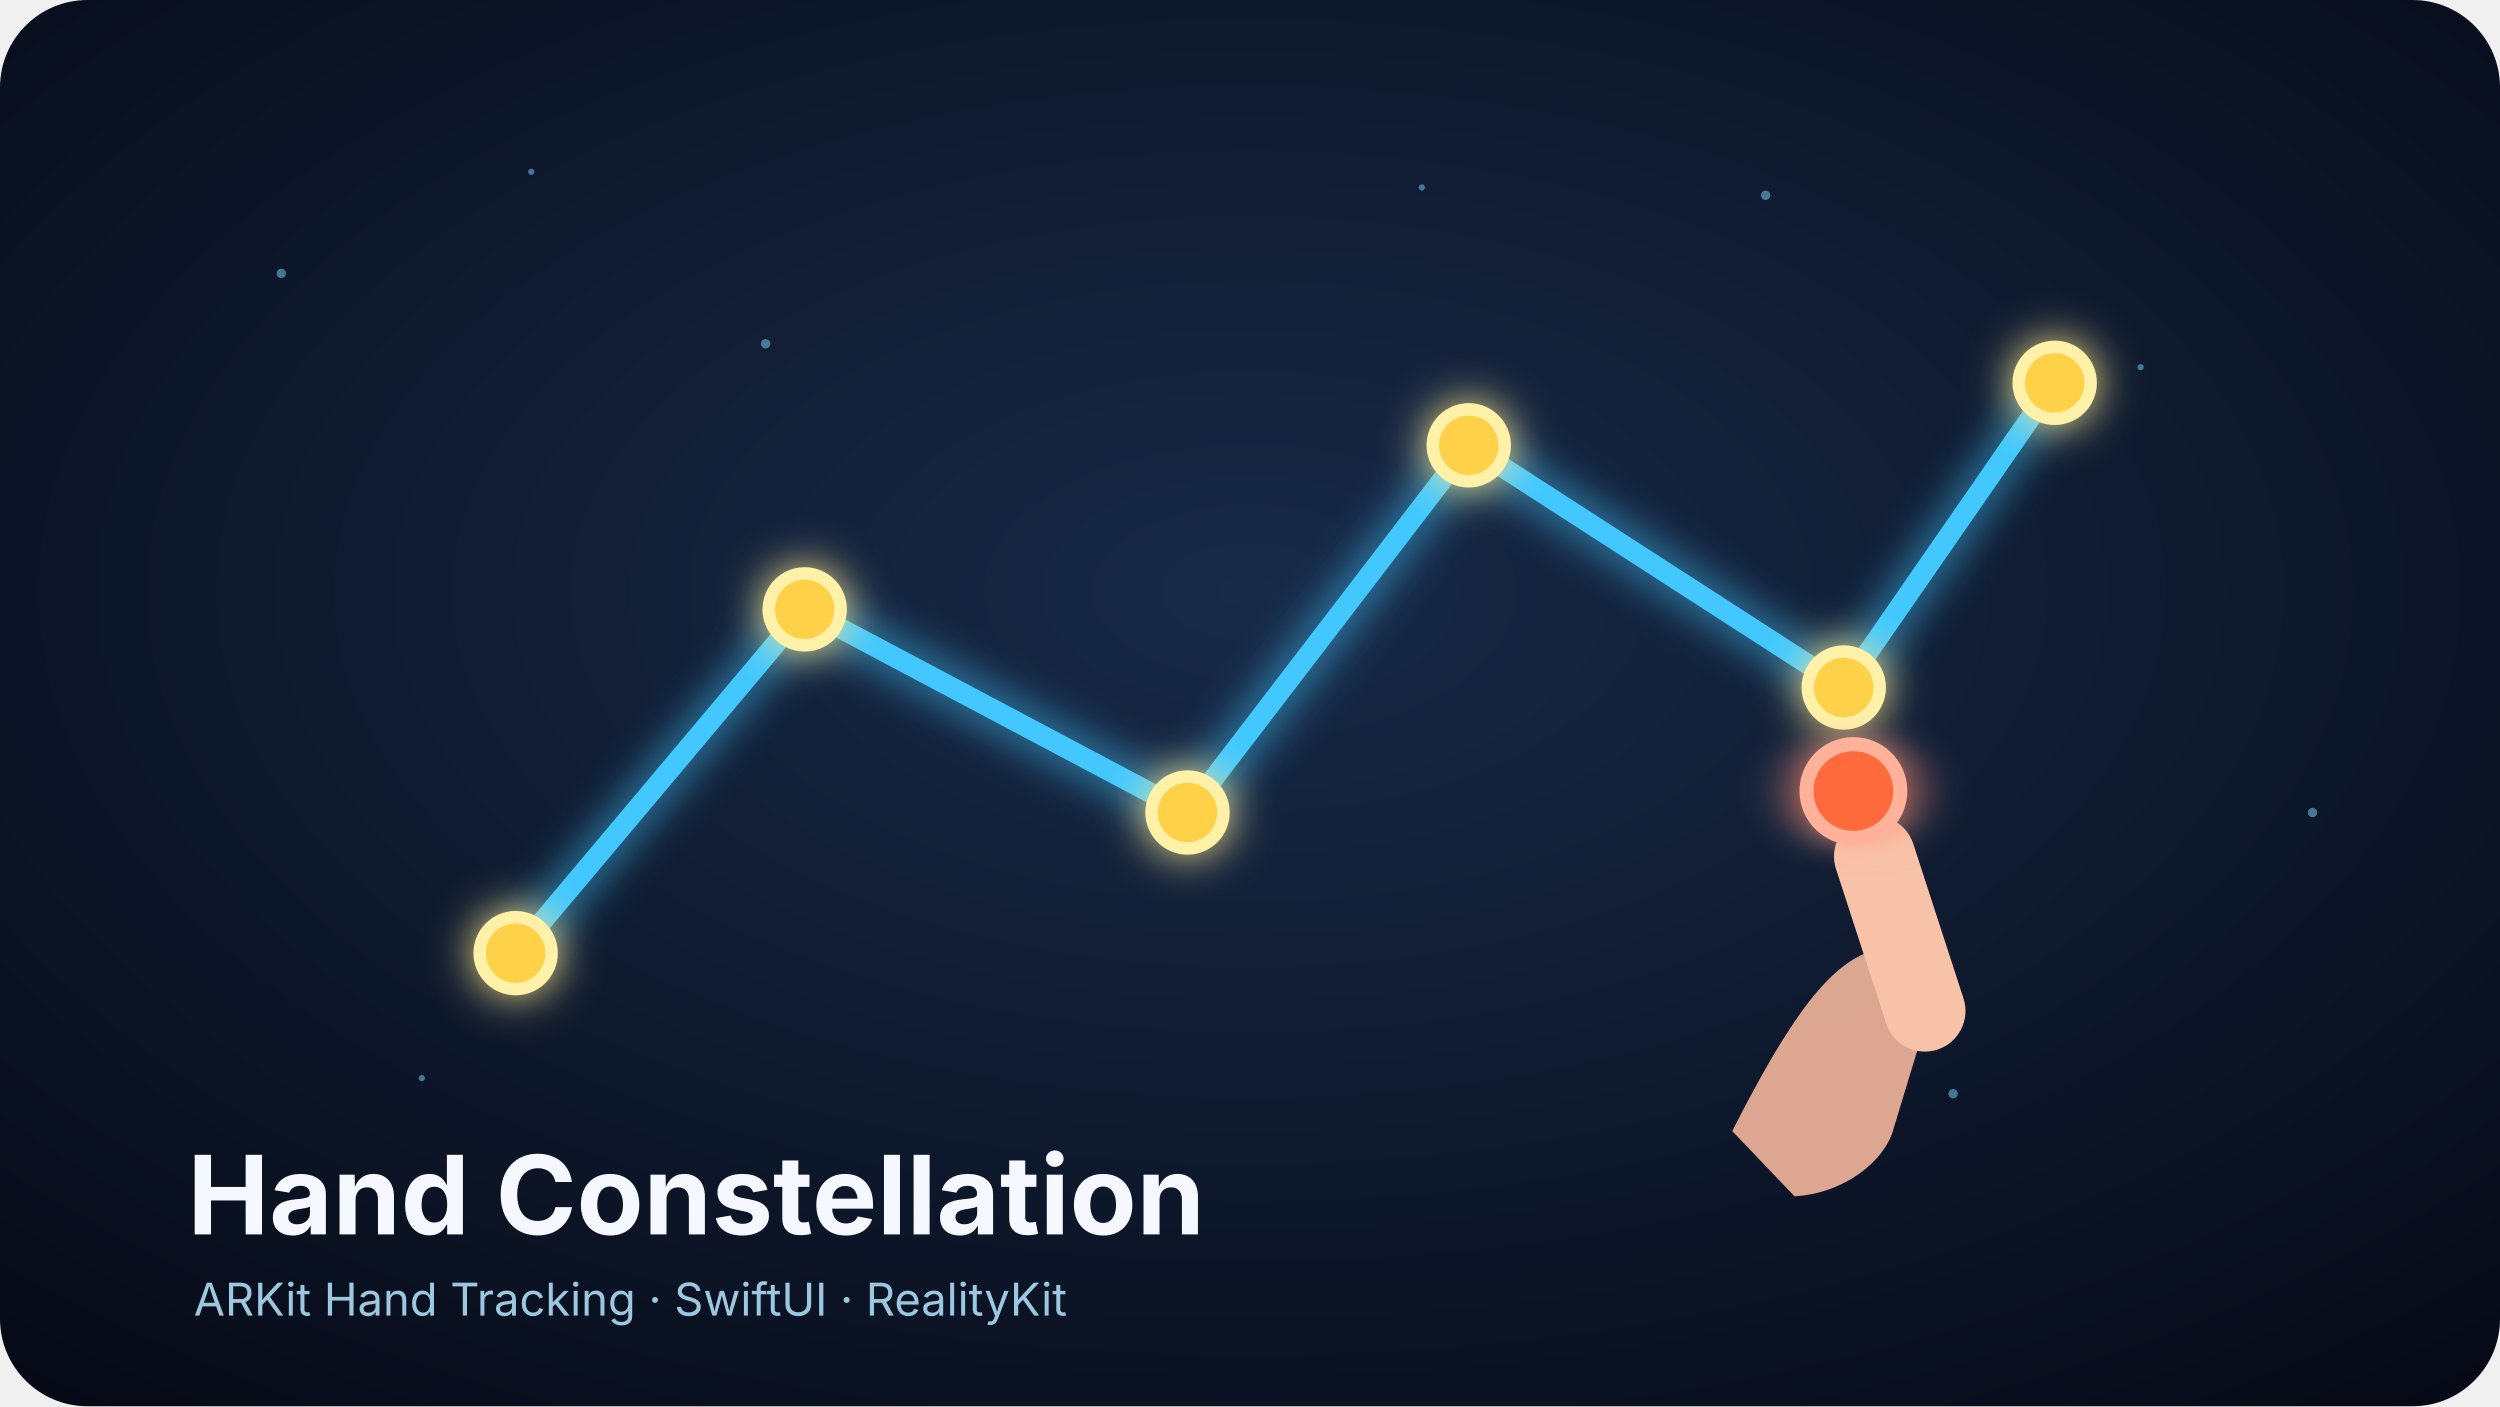
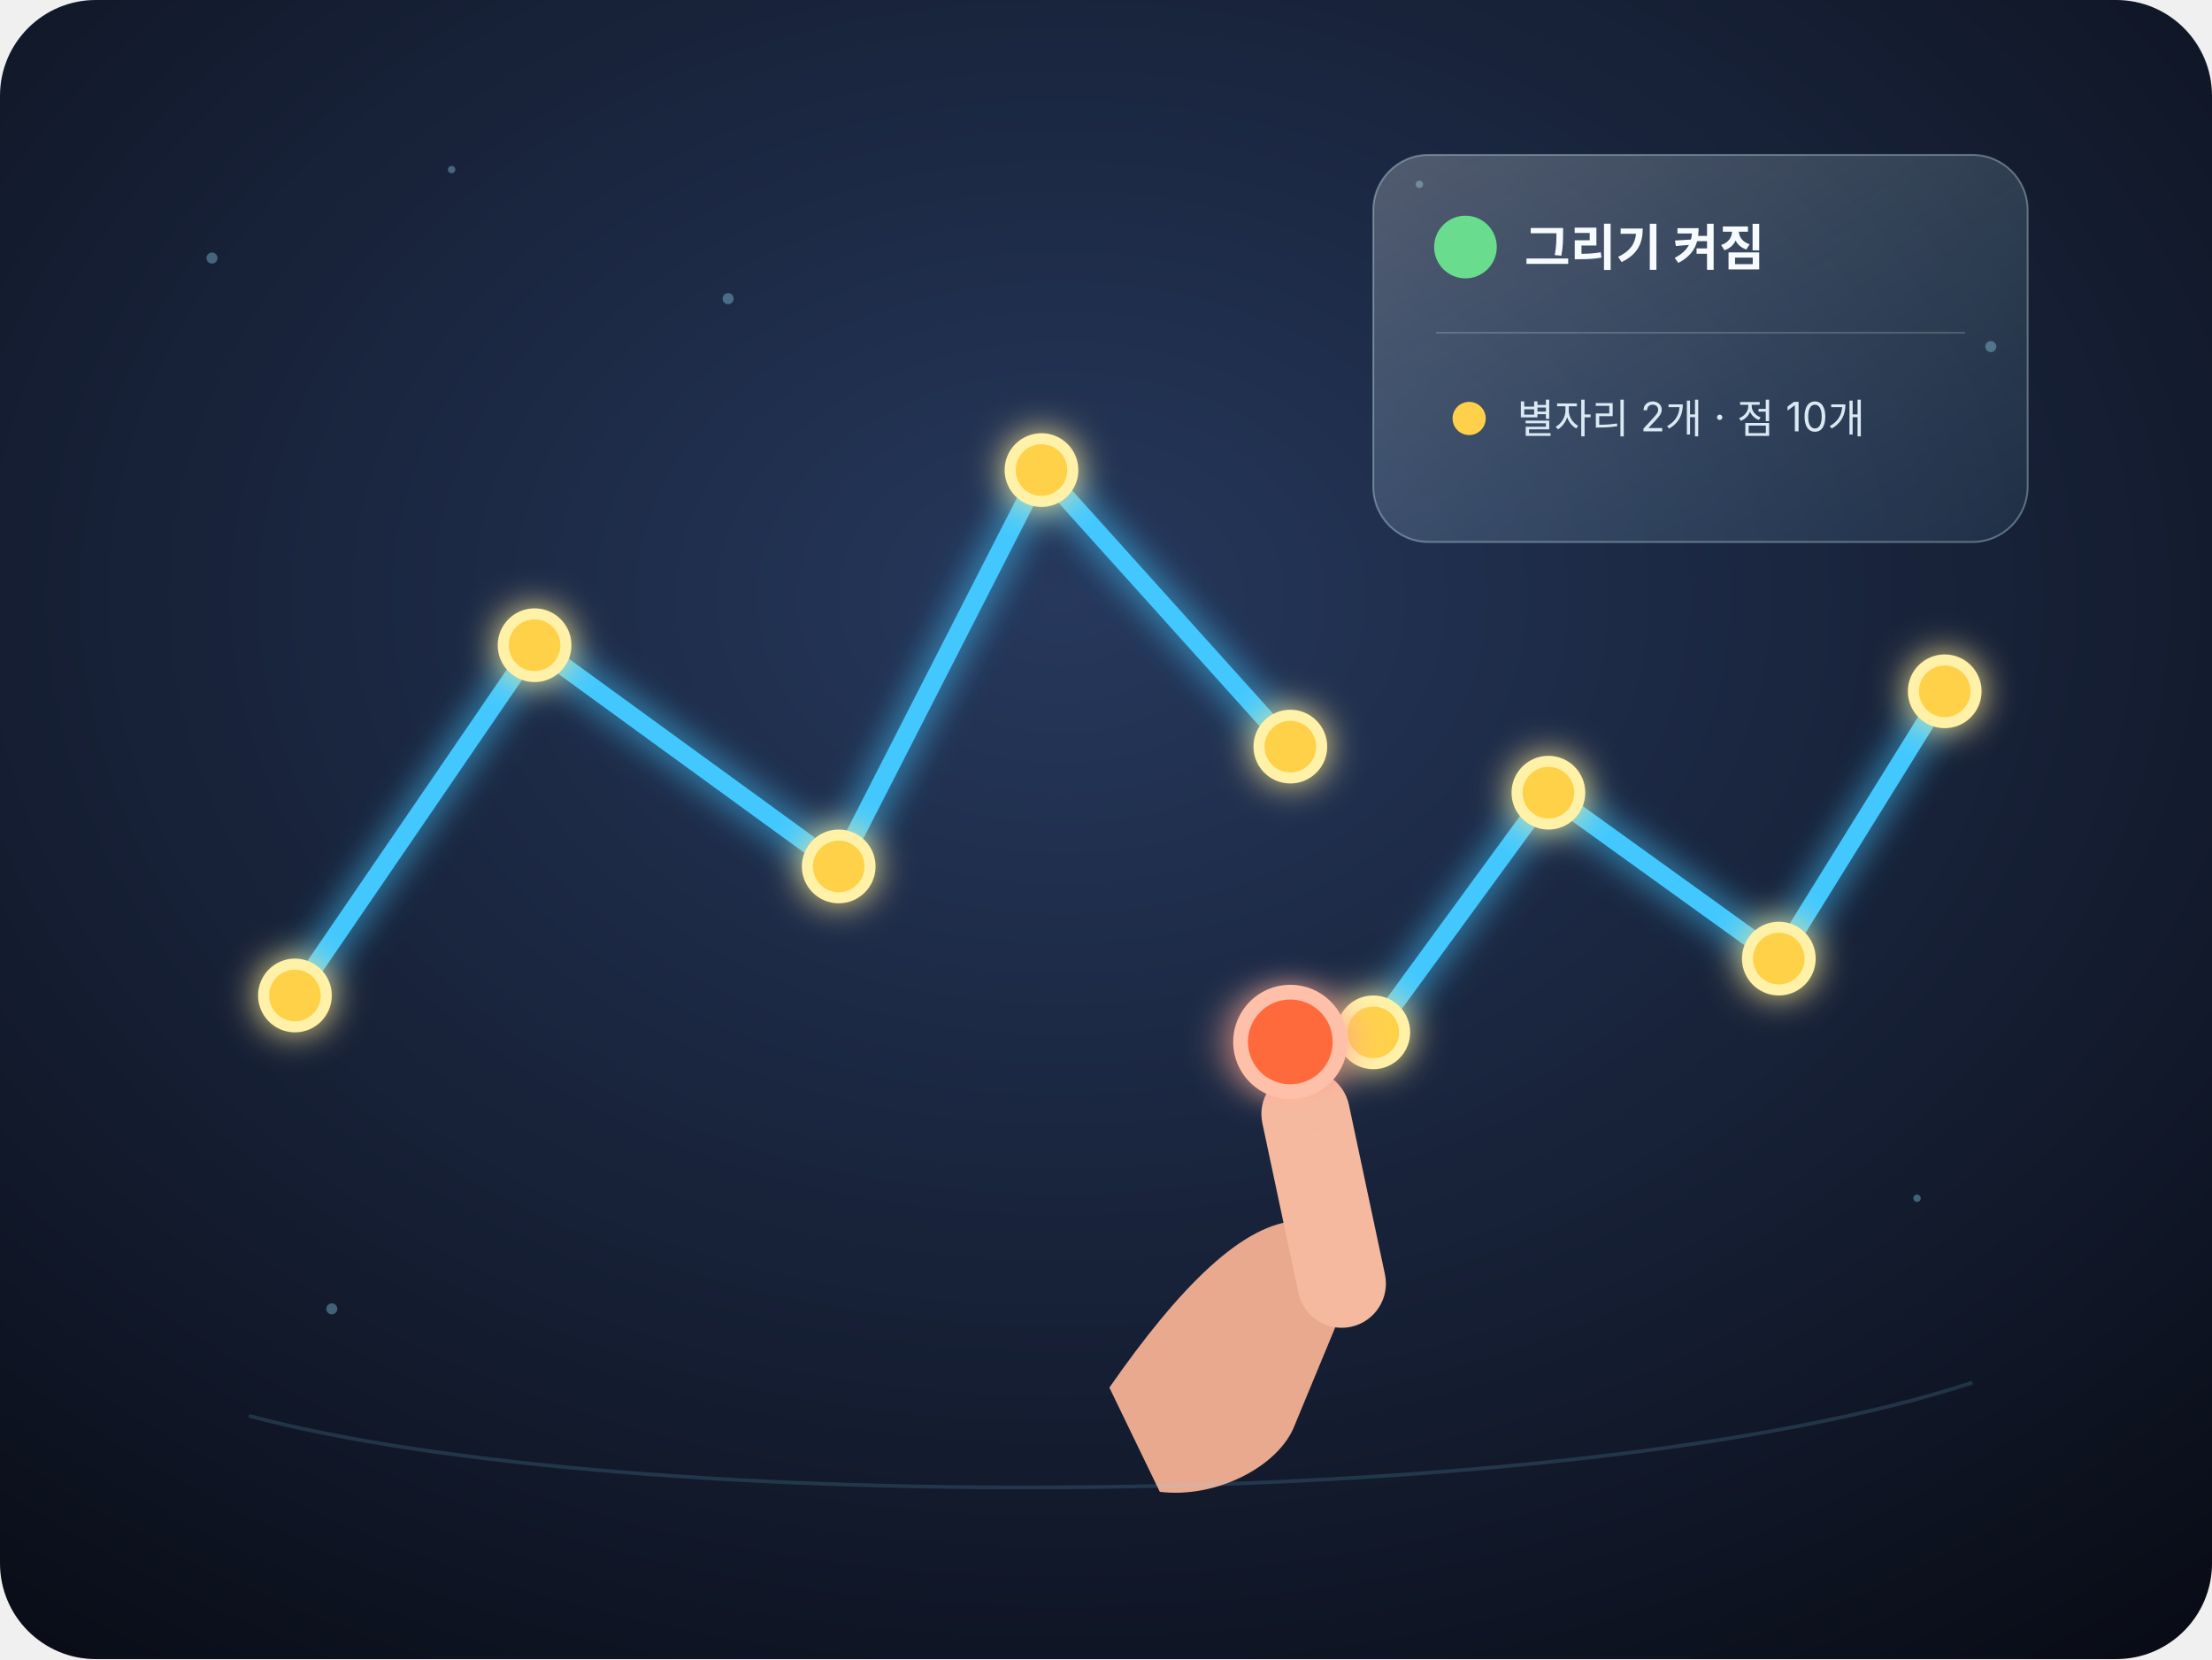
- <svg xmlns="http://www.w3.org/2000/svg" width="1600" height="900" viewBox="0 0 1600 900" role="img" aria-labelledby="title description">
+ <svg xmlns="http://www.w3.org/2000/svg" width="1200" height="900" viewBox="0 0 1200 900" role="img" aria-labelledby="title description">
  <defs>
-     <radialGradient id="background" cx="50%" cy="42%" r="75%">
-       <stop offset="0%" stop-color="#182a48" />
-       <stop offset="100%" stop-color="#060a16" />
+     <radialGradient id="bg" cx="48%" cy="36%" r="80%">
+       <stop stop-color="#26385c" />
+       <stop offset="1" stop-color="#090c16" />
    </radialGradient>
+     <linearGradient id="glass" x1="0" y1="0" x2="1" y2="1">
+       <stop stop-color="#ffffff" stop-opacity=".24" />
+       <stop offset="1" stop-color="#8adfff" stop-opacity=".08" />
+     </linearGradient>
    <filter id="glow" x="-100%" y="-100%" width="300%" height="300%">
-       <feGaussianBlur stdDeviation="14" result="blur" />
+       <feGaussianBlur stdDeviation="10" result="b" />
      <feMerge>
-         <feMergeNode in="blur" />
+         <feMergeNode in="b" />
        <feMergeNode in="SourceGraphic" />
      </feMerge>
    </filter>
  </defs>
-   <rect width="1600" height="900" rx="56" fill="url(#background)" />
-   <g fill="#7ed7ff" opacity="0.5">
-     <circle cx="180" cy="175" r="3" />
-     <circle cx="340" cy="110" r="2" />
-     <circle cx="490" cy="220" r="3" />
-     <circle cx="1130" cy="125" r="3" />
-     <circle cx="1370" cy="235" r="2" />
-     <circle cx="1250" cy="700" r="3" />
-     <circle cx="270" cy="690" r="2" />
-     <circle cx="1480" cy="520" r="3" />
-     <circle cx="910" cy="120" r="2" />
+   <rect width="1200" height="900" rx="52" fill="url(#bg)" />
+   <g fill="#9be4ff" opacity=".35">
+     <circle cx="115" cy="140" r="3" />
+     <circle cx="245" cy="92" r="2" />
+     <circle cx="395" cy="162" r="3" />
+     <circle cx="770" cy="100" r="2" />
+     <circle cx="1080" cy="188" r="3" />
+     <circle cx="1040" cy="650" r="2" />
+     <circle cx="180" cy="710" r="3" />
  </g>
-   <polyline points="330,610 515,390 760,520 940,285 1180,440 1315,245" fill="none" stroke="#42c8ff" stroke-width="13" stroke-linecap="round" stroke-linejoin="round" filter="url(#glow)" />
-   <g fill="#ffd14a" stroke="#fff1a8" stroke-width="8" filter="url(#glow)">
-     <circle cx="330" cy="610" r="23" />
-     <circle cx="515" cy="390" r="23" />
-     <circle cx="760" cy="520" r="23" />
-     <circle cx="940" cy="285" r="23" />
-     <circle cx="1180" cy="440" r="23" />
-     <circle cx="1315" cy="245" r="23" />
+   <g transform="translate(745 84)">
+     <rect width="355" height="210" rx="30" fill="url(#glass)" stroke="#d8f5ff" stroke-opacity=".35" />
+     <circle cx="50" cy="50" r="17" fill="#69dc8e" />
+     <text x="82" y="60" fill="#f6fbff" font-family="-apple-system,sans-serif" font-size="27" font-weight="650">그리기 켜짐</text>
+     <rect x="34" y="96" width="287" height="1" fill="#fff" opacity=".18" />
+     <circle cx="52" cy="143" r="9" fill="#ffd14a" />
+     <text x="78" y="151" fill="#dbe9f4" font-family="-apple-system,sans-serif" font-size="22">별자리 2개 · 점 10개</text>
  </g>
-   <g transform="translate(1070 605) rotate(-18)">
-     <path d="M0 125 C55 70 96 37 128 44 C153 49 156 71 145 89 L99 155 C87 174 55 185 25 177 Z" fill="#f3b69b" opacity="0.9" />
-     <rect x="115" y="-40" width="52" height="156" rx="26" fill="#f7c2a8" />
-     <circle cx="141" cy="-58" r="30" fill="#ff6a3d" stroke="#ffb199" stroke-width="9" filter="url(#glow)" />
+   <g fill="none" stroke="#42c8ff" stroke-width="10" stroke-linecap="round" stroke-linejoin="round" filter="url(#glow)">
+     <polyline points="160,540 290,350 455,470 565,255 700,405" />
+     <polyline points="745,560 840,430 965,520 1055,375" />
  </g>
-   <text x="120" y="790" fill="#f5f8ff" font-family="-apple-system, BlinkMacSystemFont, sans-serif" font-size="70" font-weight="700">Hand Constellation</text>
-   <text x="124" y="842" fill="#9dc7df" font-family="-apple-system, BlinkMacSystemFont, sans-serif" font-size="29">ARKit Hand Tracking · SwiftUI · RealityKit</text>
+   <g fill="#ffd14a" stroke="#fff1a8" stroke-width="6" filter="url(#glow)">
+     <circle cx="160" cy="540" r="17" />
+     <circle cx="290" cy="350" r="17" />
+     <circle cx="455" cy="470" r="17" />
+     <circle cx="565" cy="255" r="17" />
+     <circle cx="700" cy="405" r="17" />
+     <circle cx="745" cy="560" r="17" />
+     <circle cx="840" cy="430" r="17" />
+     <circle cx="965" cy="520" r="17" />
+     <circle cx="1055" cy="375" r="17" />
+   </g>
+   <g transform="translate(580 650) rotate(-12)">
+     <path d="M0 105C48 60 90 32 120 38c24 5 29 25 18 44l-44 64c-13 20-50 30-79 20z" fill="#e9a98f" />
+     <rect x="111" y="-42" width="48" height="142" rx="24" fill="#f4b99f" />
+     <circle cx="135" cy="-58" r="27" fill="#ff6a3d" stroke="#ffc0aa" stroke-width="8" filter="url(#glow)" />
+   </g>
+   <path d="M135 768C340 823 850 822 1070 750" fill="none" stroke="#8adfff" stroke-opacity=".15" stroke-width="2" />
</svg>
